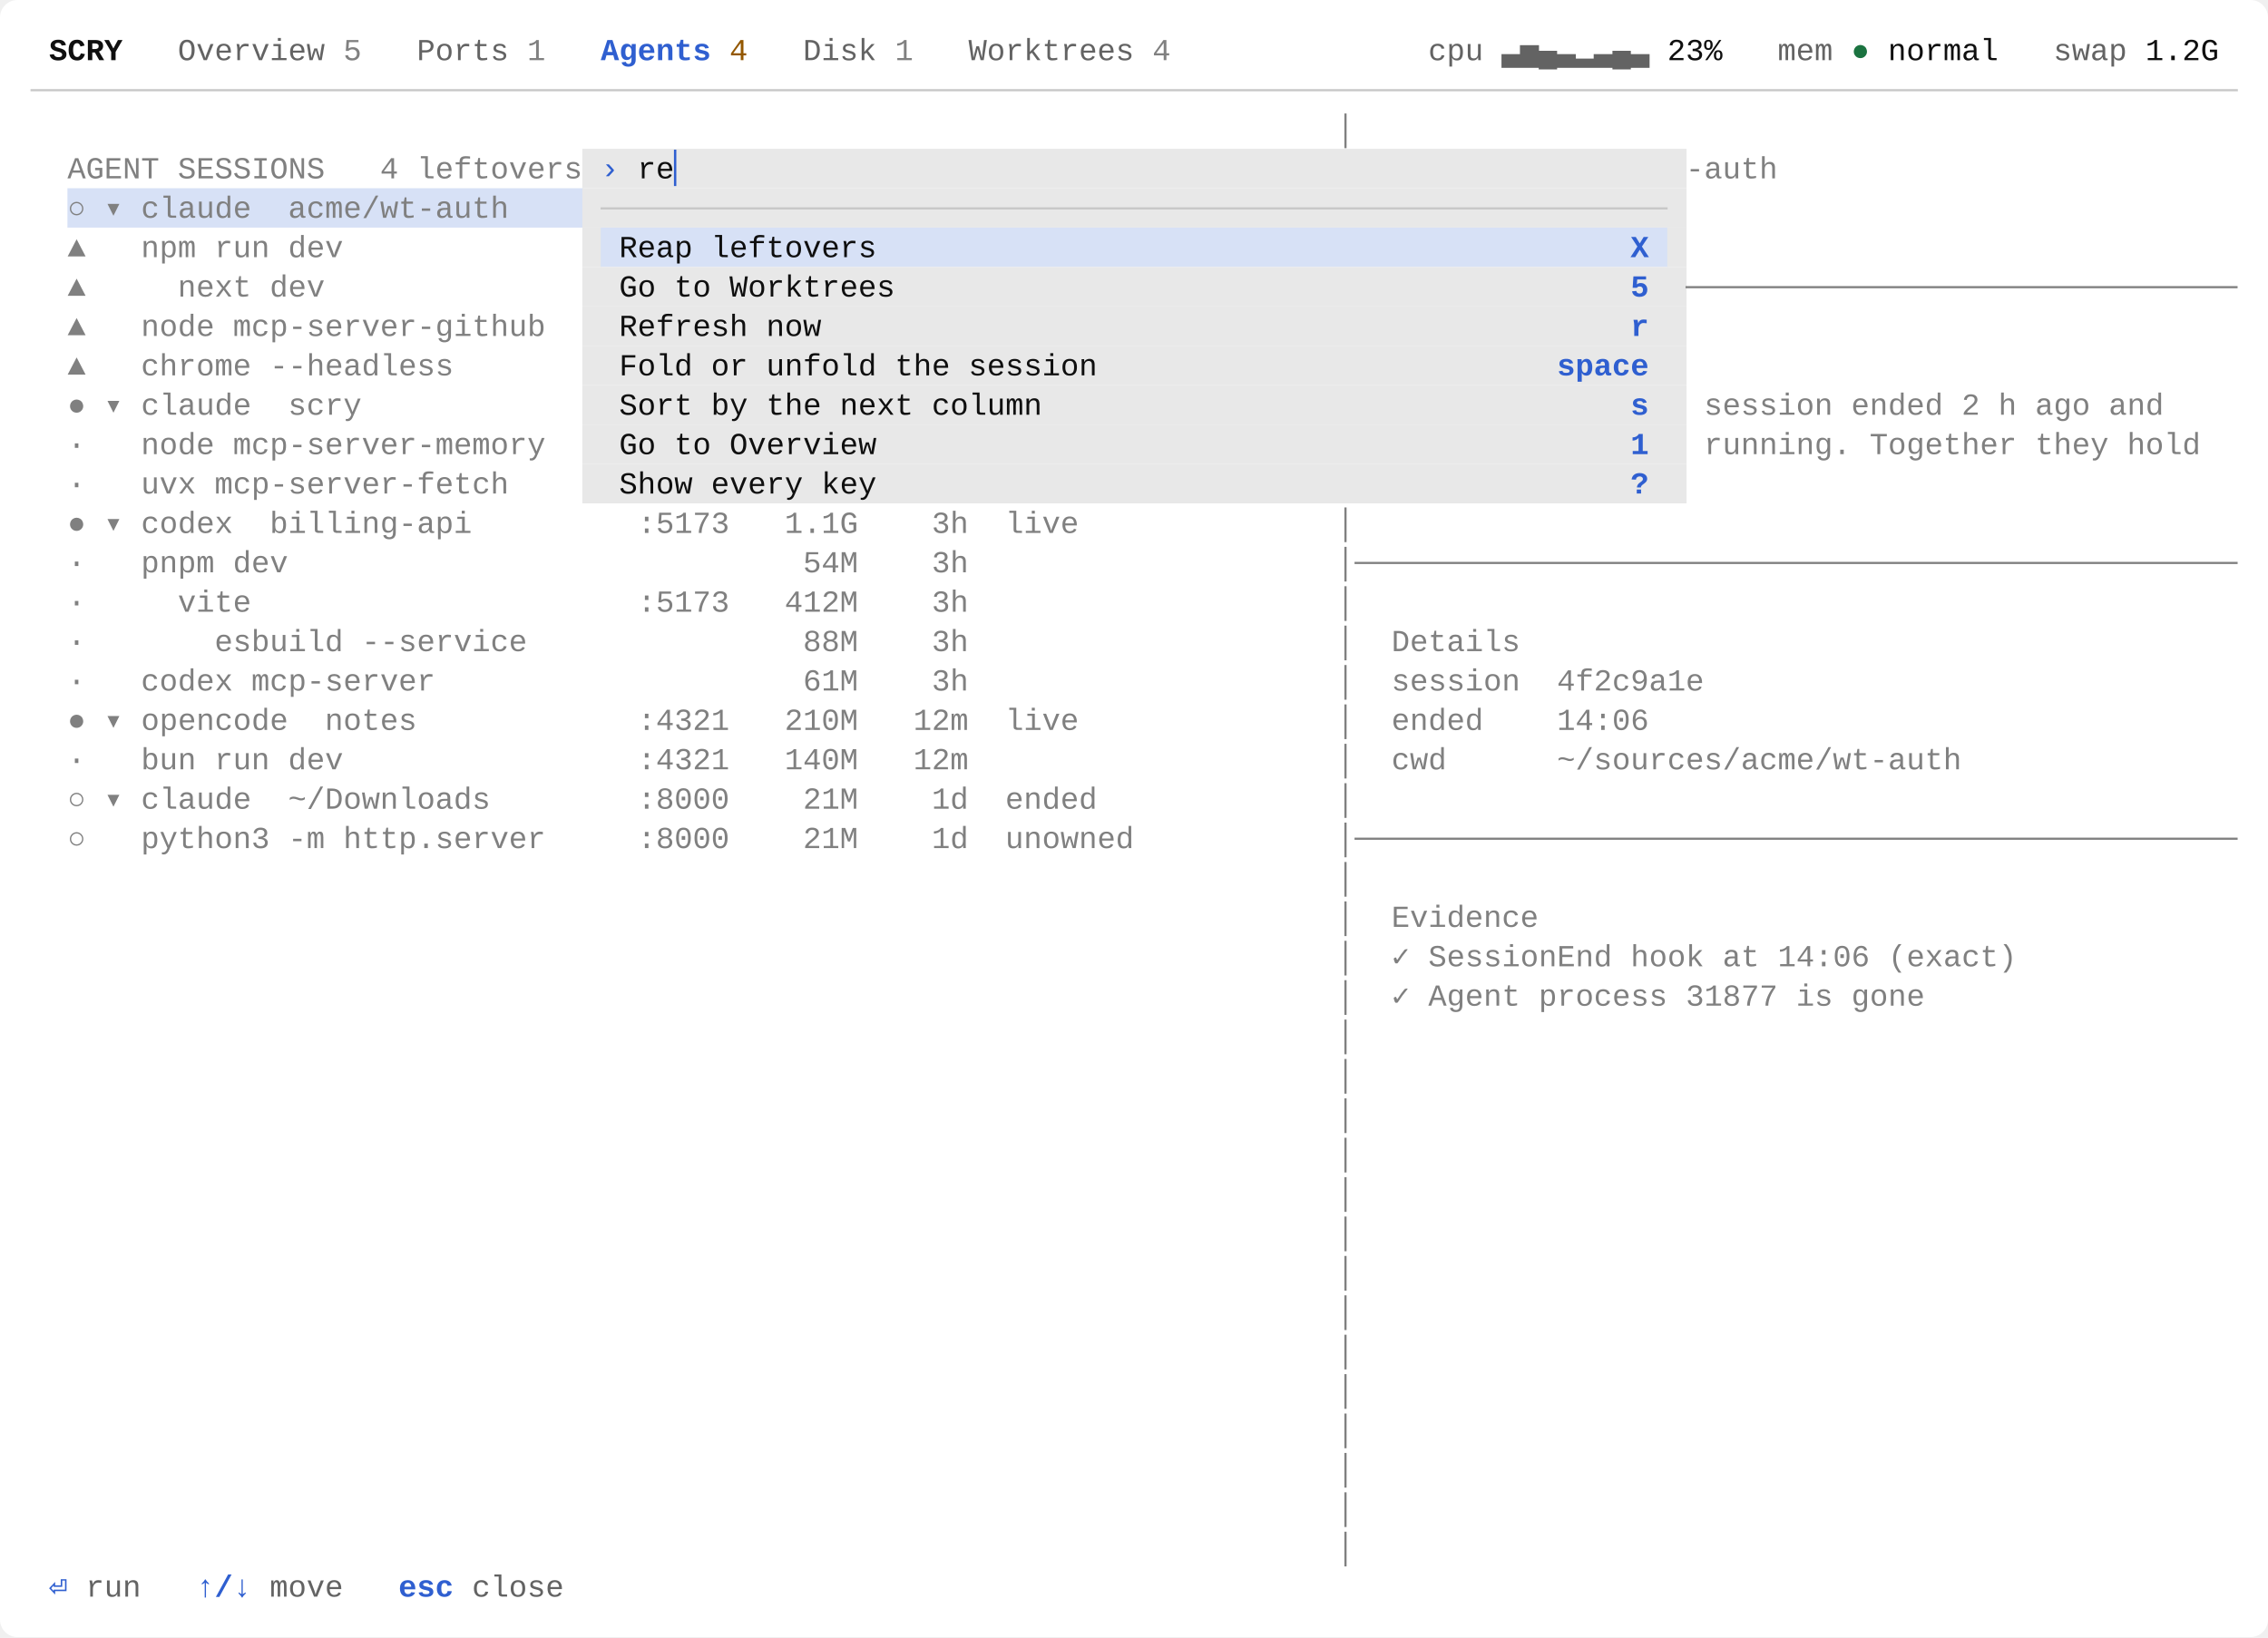
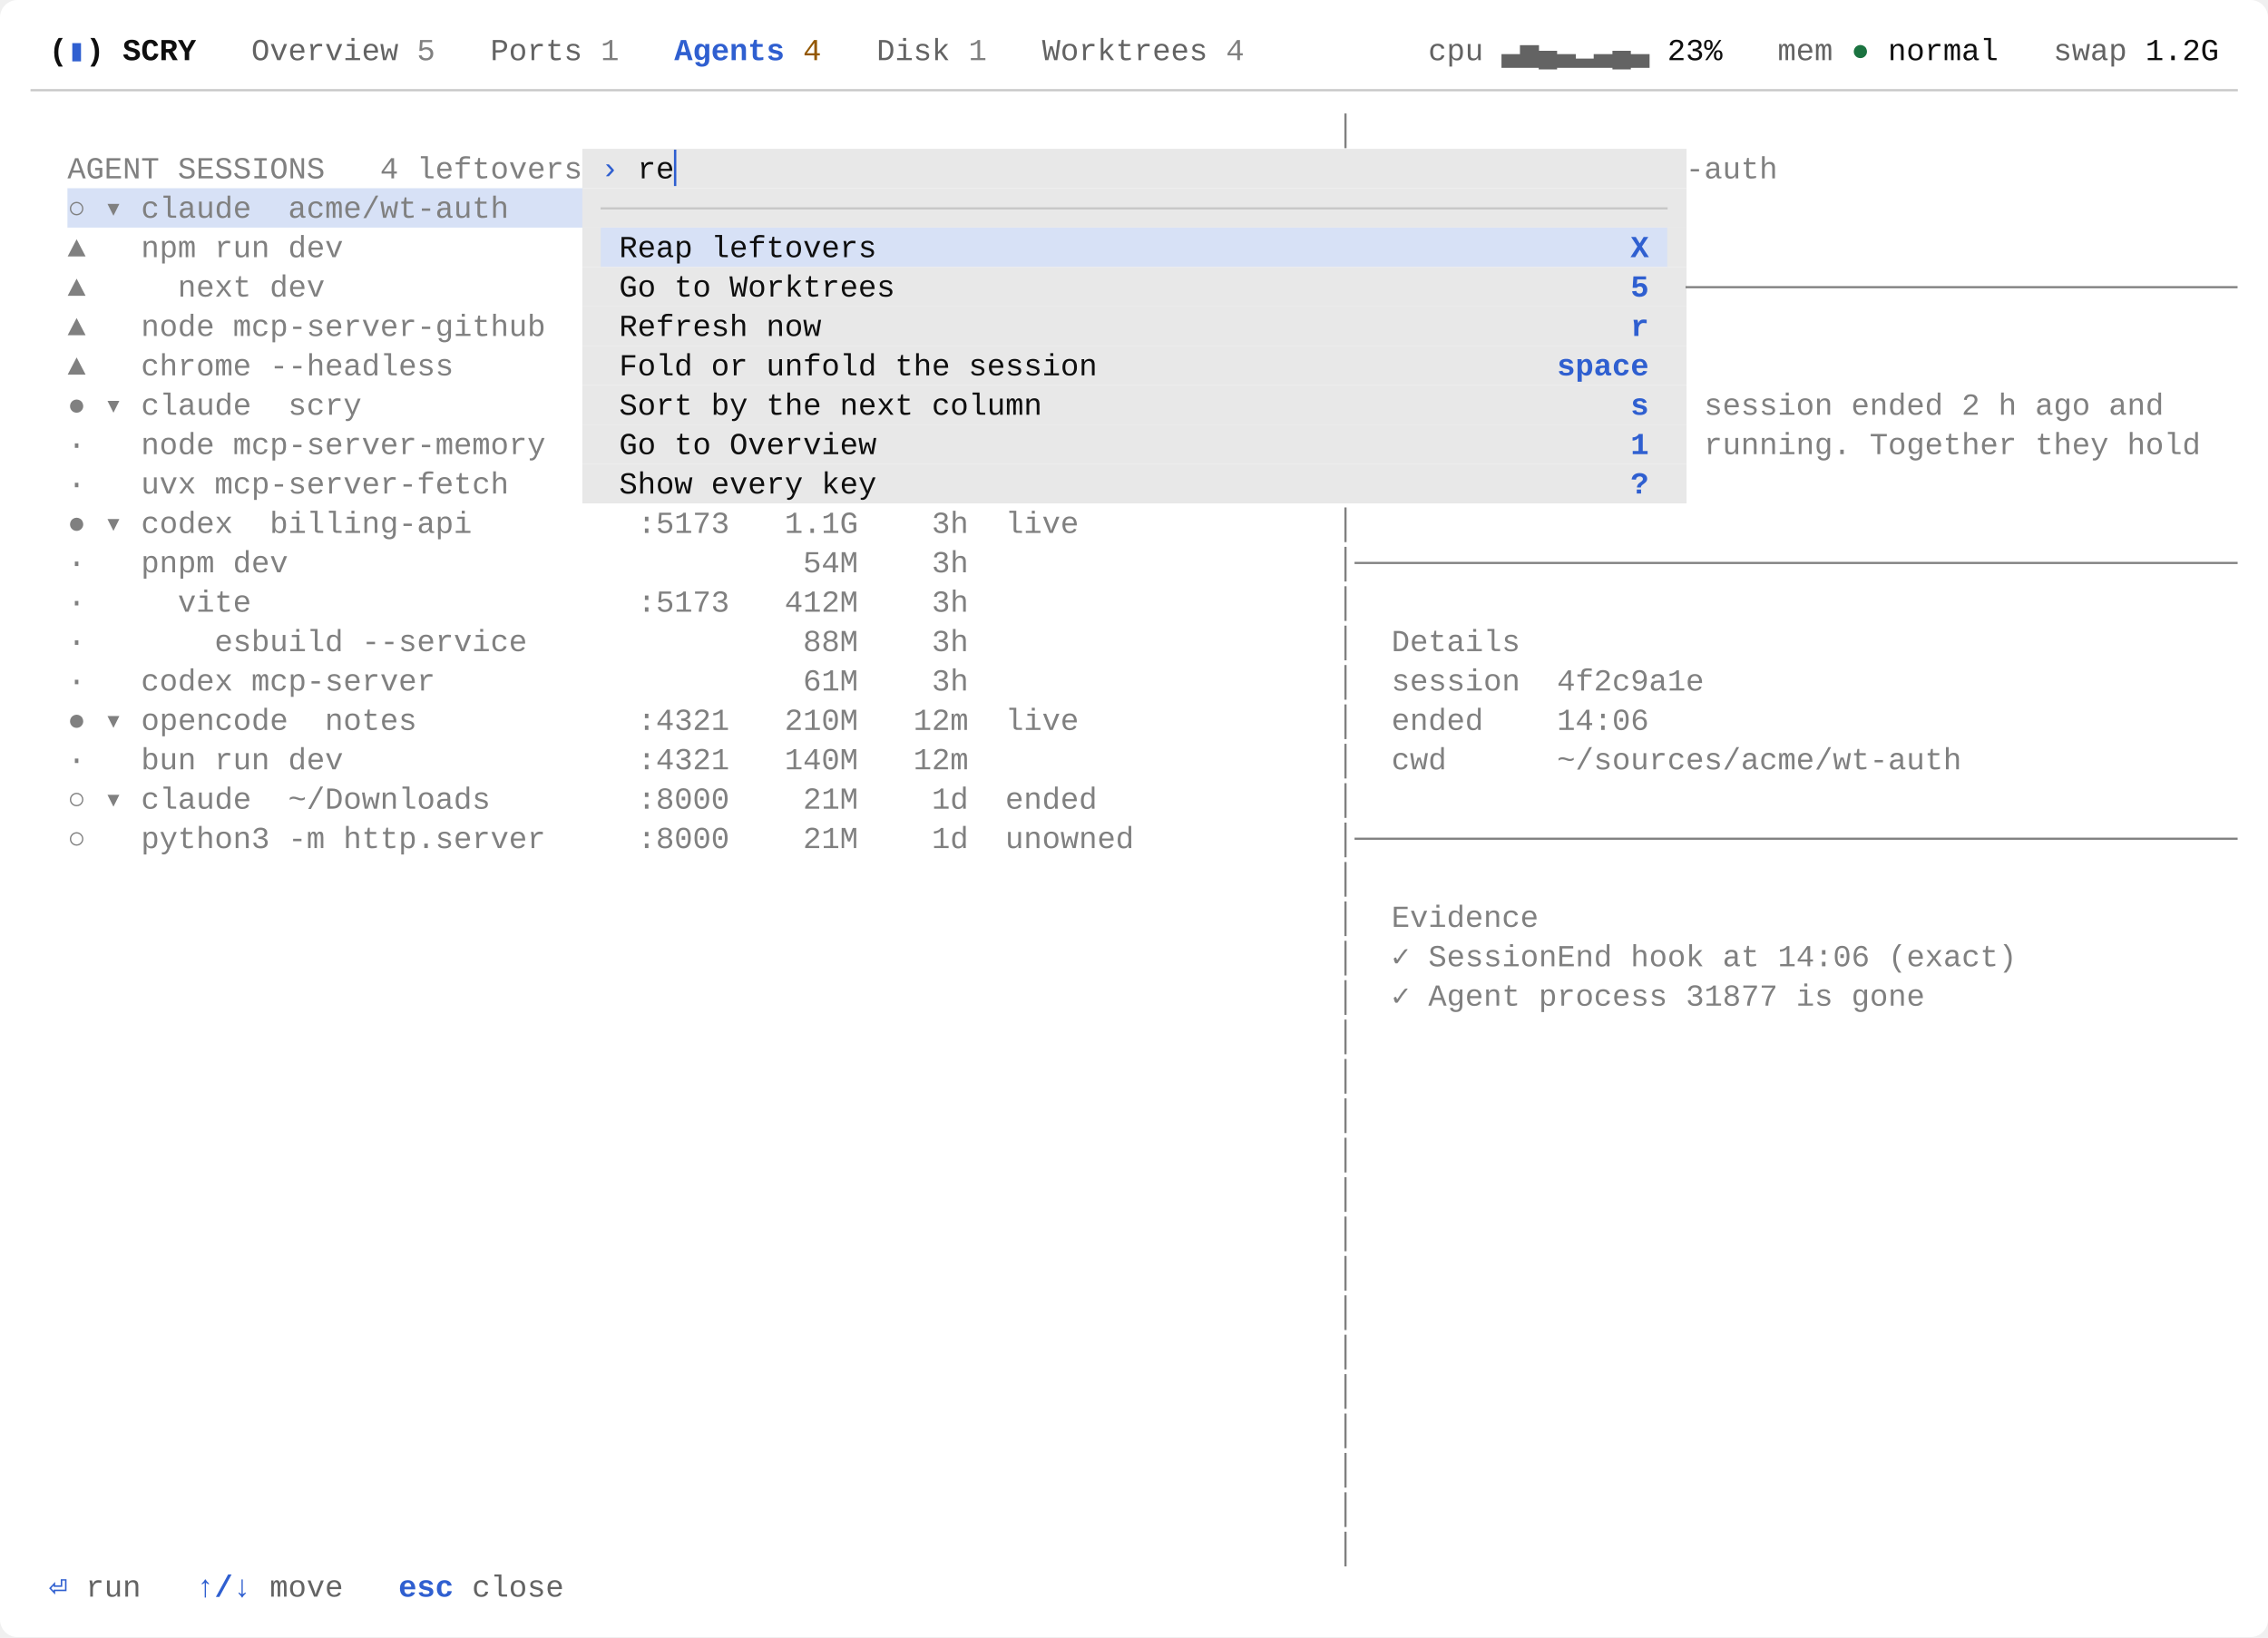
<svg xmlns="http://www.w3.org/2000/svg" width="1036" height="748" viewBox="0 0 1036 748">
  <style>text{font-family:ui-monospace,SFMono-Regular,"SF Mono",Menlo,Consolas,"Liberation Mono","DejaVu Sans Mono",monospace;font-size:14px;white-space:pre}</style>
  <rect width="1036" height="748" rx="8" fill="#ffffff" />
  <g transform="translate(14 14)">
-     <text x="8.4" y="13.5" fill="#0f0f0f" textLength="33.6" lengthAdjust="spacingAndGlyphs" xml:space="preserve" font-weight="700">SCRY</text>
-     <text x="67.2" y="13.5" fill="#636363" textLength="67.2" lengthAdjust="spacingAndGlyphs" xml:space="preserve">Overview</text>
-     <text x="142.8" y="13.5" fill="#808080" textLength="8.4" lengthAdjust="spacingAndGlyphs" xml:space="preserve">5</text>
-     <text x="176.4" y="13.5" fill="#636363" textLength="42.0" lengthAdjust="spacingAndGlyphs" xml:space="preserve">Ports</text>
-     <text x="226.8" y="13.5" fill="#808080" textLength="8.4" lengthAdjust="spacingAndGlyphs" xml:space="preserve">1</text>
-     <text x="260.4" y="13.5" fill="#2f5fd0" textLength="50.4" lengthAdjust="spacingAndGlyphs" xml:space="preserve" font-weight="700">Agents</text>
-     <text x="319.2" y="13.5" fill="#935700" textLength="8.4" lengthAdjust="spacingAndGlyphs" xml:space="preserve">4</text>
-     <text x="352.8" y="13.5" fill="#636363" textLength="33.6" lengthAdjust="spacingAndGlyphs" xml:space="preserve">Disk</text>
-     <text x="394.8" y="13.5" fill="#808080" textLength="8.4" lengthAdjust="spacingAndGlyphs" xml:space="preserve">1</text>
-     <text x="428.4" y="13.5" fill="#636363" textLength="75.6" lengthAdjust="spacingAndGlyphs" xml:space="preserve">Worktrees</text>
-     <text x="512.4" y="13.5" fill="#808080" textLength="8.4" lengthAdjust="spacingAndGlyphs" xml:space="preserve">4</text>
+     <text x="8.4" y="13.5" fill="#0f0f0f" textLength="8.4" lengthAdjust="spacingAndGlyphs" xml:space="preserve" font-weight="700">(</text>
+     <text x="16.8" y="13.5" fill="#2f5fd0" textLength="8.4" lengthAdjust="spacingAndGlyphs" xml:space="preserve">▮</text>
+     <text x="25.2" y="13.5" fill="#0f0f0f" textLength="50.4" lengthAdjust="spacingAndGlyphs" xml:space="preserve" font-weight="700">) SCRY</text>
+     <text x="100.8" y="13.5" fill="#636363" textLength="67.2" lengthAdjust="spacingAndGlyphs" xml:space="preserve">Overview</text>
+     <text x="176.4" y="13.5" fill="#808080" textLength="8.4" lengthAdjust="spacingAndGlyphs" xml:space="preserve">5</text>
+     <text x="210.0" y="13.5" fill="#636363" textLength="42.0" lengthAdjust="spacingAndGlyphs" xml:space="preserve">Ports</text>
+     <text x="260.4" y="13.5" fill="#808080" textLength="8.4" lengthAdjust="spacingAndGlyphs" xml:space="preserve">1</text>
+     <text x="294.0" y="13.5" fill="#2f5fd0" textLength="50.4" lengthAdjust="spacingAndGlyphs" xml:space="preserve" font-weight="700">Agents</text>
+     <text x="352.8" y="13.5" fill="#935700" textLength="8.4" lengthAdjust="spacingAndGlyphs" xml:space="preserve">4</text>
+     <text x="386.4" y="13.5" fill="#636363" textLength="33.6" lengthAdjust="spacingAndGlyphs" xml:space="preserve">Disk</text>
+     <text x="428.4" y="13.5" fill="#808080" textLength="8.4" lengthAdjust="spacingAndGlyphs" xml:space="preserve">1</text>
+     <text x="462.0" y="13.5" fill="#636363" textLength="75.6" lengthAdjust="spacingAndGlyphs" xml:space="preserve">Worktrees</text>
+     <text x="546.0" y="13.5" fill="#808080" textLength="8.4" lengthAdjust="spacingAndGlyphs" xml:space="preserve">4</text>
    <text x="638.4" y="13.5" fill="#636363" textLength="100.8" lengthAdjust="spacingAndGlyphs" xml:space="preserve">cpu ▃▅▄▃▂▃▄▃</text>
    <text x="747.6" y="13.5" fill="#0f0f0f" textLength="25.2" lengthAdjust="spacingAndGlyphs" xml:space="preserve">23%</text>
    <text x="798.0" y="13.5" fill="#636363" textLength="25.2" lengthAdjust="spacingAndGlyphs" xml:space="preserve">mem</text>
    <text x="831.6" y="13.5" fill="#1b7340" textLength="8.4" lengthAdjust="spacingAndGlyphs" xml:space="preserve">●</text>
    <text x="848.4" y="13.5" fill="#0f0f0f" textLength="50.4" lengthAdjust="spacingAndGlyphs" xml:space="preserve">normal</text>
    <text x="924.0" y="13.5" fill="#636363" textLength="33.6" lengthAdjust="spacingAndGlyphs" xml:space="preserve">swap</text>
    <text x="966.0" y="13.5" fill="#0f0f0f" textLength="33.6" lengthAdjust="spacingAndGlyphs" xml:space="preserve">1.2G</text>
    <text x="0.0" y="31.5" fill="#c7c7c7" textLength="1008.0" lengthAdjust="spacingAndGlyphs" xml:space="preserve">────────────────────────────────────────────────────────────────────────────────────────────────────────────────────────</text>
    <text x="596.4" y="49.5" fill="#808080" textLength="8.4" lengthAdjust="spacingAndGlyphs" xml:space="preserve">│</text>
    <rect x="252.0" y="54" width="504.4" height="18" fill="#e8e8e8" />
    <text x="16.8" y="67.5" fill="#808080" textLength="117.6" lengthAdjust="spacingAndGlyphs" xml:space="preserve">AGENT SESSIONS</text>
    <text x="159.6" y="67.5" fill="#808080" textLength="92.4" lengthAdjust="spacingAndGlyphs" xml:space="preserve">4 leftovers</text>
    <text x="260.4" y="67.5" fill="#2f5fd0" textLength="8.4" lengthAdjust="spacingAndGlyphs" xml:space="preserve">›</text>
    <text x="277.2" y="67.5" fill="#0f0f0f" textLength="16.8" lengthAdjust="spacingAndGlyphs" xml:space="preserve">re</text>
    <text x="294.0" y="67.5" fill="#2f5fd0" textLength="8.4" lengthAdjust="spacingAndGlyphs" xml:space="preserve">▏</text>
    <text x="756.0" y="67.5" fill="#808080" textLength="42.0" lengthAdjust="spacingAndGlyphs" xml:space="preserve">-auth</text>
    <rect x="16.8" y="72" width="235.6" height="18" fill="#d7e1f6" />
    <rect x="252.0" y="72" width="504.4" height="18" fill="#e8e8e8" />
    <text x="16.8" y="85.5" fill="#808080" textLength="84.0" lengthAdjust="spacingAndGlyphs" xml:space="preserve">○ ▾ claude</text>
    <text x="117.6" y="85.5" fill="#808080" textLength="100.8" lengthAdjust="spacingAndGlyphs" xml:space="preserve">acme/wt-auth</text>
    <text x="260.4" y="85.5" fill="#c7c7c7" textLength="487.2" lengthAdjust="spacingAndGlyphs" xml:space="preserve">──────────────────────────────────────────────────────────</text>
    <rect x="252.0" y="90" width="8.8" height="18" fill="#e8e8e8" />
    <rect x="260.4" y="90" width="487.6" height="18" fill="#d7e1f6" />
    <rect x="747.6" y="90" width="8.8" height="18" fill="#e8e8e8" />
    <text x="16.8" y="103.5" fill="#808080" textLength="8.4" lengthAdjust="spacingAndGlyphs" xml:space="preserve">▲</text>
    <text x="50.4" y="103.5" fill="#808080" textLength="92.4" lengthAdjust="spacingAndGlyphs" xml:space="preserve">npm run dev</text>
    <text x="268.8" y="103.5" fill="#0f0f0f" textLength="117.6" lengthAdjust="spacingAndGlyphs" xml:space="preserve">Reap leftovers</text>
    <text x="730.8" y="103.5" fill="#2f5fd0" textLength="8.4" lengthAdjust="spacingAndGlyphs" xml:space="preserve" font-weight="700">X</text>
    <rect x="252.0" y="108" width="504.4" height="18" fill="#e8e8e8" />
    <text x="16.8" y="121.5" fill="#808080" textLength="8.4" lengthAdjust="spacingAndGlyphs" xml:space="preserve">▲</text>
    <text x="67.2" y="121.5" fill="#808080" textLength="67.2" lengthAdjust="spacingAndGlyphs" xml:space="preserve">next dev</text>
    <text x="268.8" y="121.5" fill="#0f0f0f" textLength="126.0" lengthAdjust="spacingAndGlyphs" xml:space="preserve">Go to Worktrees</text>
    <text x="730.8" y="121.5" fill="#2f5fd0" textLength="8.4" lengthAdjust="spacingAndGlyphs" xml:space="preserve" font-weight="700">5</text>
    <text x="756.0" y="121.5" fill="#808080" textLength="252.0" lengthAdjust="spacingAndGlyphs" xml:space="preserve">──────────────────────────────</text>
    <rect x="252.0" y="126" width="504.4" height="18" fill="#e8e8e8" />
    <text x="16.8" y="139.5" fill="#808080" textLength="8.4" lengthAdjust="spacingAndGlyphs" xml:space="preserve">▲</text>
    <text x="50.4" y="139.5" fill="#808080" textLength="184.8" lengthAdjust="spacingAndGlyphs" xml:space="preserve">node mcp-server-github</text>
    <text x="268.8" y="139.5" fill="#0f0f0f" textLength="92.4" lengthAdjust="spacingAndGlyphs" xml:space="preserve">Refresh now</text>
    <text x="730.8" y="139.5" fill="#2f5fd0" textLength="8.4" lengthAdjust="spacingAndGlyphs" xml:space="preserve" font-weight="700">r</text>
    <rect x="252.0" y="144" width="504.4" height="18" fill="#e8e8e8" />
    <text x="16.8" y="157.5" fill="#808080" textLength="8.4" lengthAdjust="spacingAndGlyphs" xml:space="preserve">▲</text>
    <text x="50.4" y="157.5" fill="#808080" textLength="142.8" lengthAdjust="spacingAndGlyphs" xml:space="preserve">chrome --headless</text>
    <text x="268.8" y="157.5" fill="#0f0f0f" textLength="218.4" lengthAdjust="spacingAndGlyphs" xml:space="preserve">Fold or unfold the session</text>
    <text x="697.2" y="157.5" fill="#2f5fd0" textLength="42.0" lengthAdjust="spacingAndGlyphs" xml:space="preserve" font-weight="700">space</text>
    <rect x="252.0" y="162" width="504.4" height="18" fill="#e8e8e8" />
    <text x="16.8" y="175.5" fill="#808080" textLength="84.0" lengthAdjust="spacingAndGlyphs" xml:space="preserve">● ▾ claude</text>
    <text x="117.6" y="175.5" fill="#808080" textLength="33.6" lengthAdjust="spacingAndGlyphs" xml:space="preserve">scry</text>
    <text x="268.8" y="175.5" fill="#0f0f0f" textLength="193.2" lengthAdjust="spacingAndGlyphs" xml:space="preserve">Sort by the next column</text>
    <text x="730.8" y="175.5" fill="#2f5fd0" textLength="8.4" lengthAdjust="spacingAndGlyphs" xml:space="preserve" font-weight="700">s</text>
    <text x="764.4" y="175.5" fill="#808080" textLength="210.0" lengthAdjust="spacingAndGlyphs" xml:space="preserve">session ended 2 h ago and</text>
    <rect x="252.0" y="180" width="504.4" height="18" fill="#e8e8e8" />
    <text x="16.8" y="193.5" fill="#808080" textLength="8.4" lengthAdjust="spacingAndGlyphs" xml:space="preserve">·</text>
    <text x="50.4" y="193.5" fill="#808080" textLength="184.8" lengthAdjust="spacingAndGlyphs" xml:space="preserve">node mcp-server-memory</text>
    <text x="268.8" y="193.5" fill="#0f0f0f" textLength="117.6" lengthAdjust="spacingAndGlyphs" xml:space="preserve">Go to Overview</text>
    <text x="730.8" y="193.5" fill="#2f5fd0" textLength="8.4" lengthAdjust="spacingAndGlyphs" xml:space="preserve" font-weight="700">1</text>
    <text x="764.4" y="193.5" fill="#808080" textLength="226.8" lengthAdjust="spacingAndGlyphs" xml:space="preserve">running. Together they hold</text>
    <rect x="252.0" y="198" width="504.4" height="18" fill="#e8e8e8" />
    <text x="16.8" y="211.5" fill="#808080" textLength="8.4" lengthAdjust="spacingAndGlyphs" xml:space="preserve">·</text>
    <text x="50.4" y="211.5" fill="#808080" textLength="168.0" lengthAdjust="spacingAndGlyphs" xml:space="preserve">uvx mcp-server-fetch</text>
    <text x="268.8" y="211.5" fill="#0f0f0f" textLength="117.6" lengthAdjust="spacingAndGlyphs" xml:space="preserve">Show every key</text>
    <text x="730.8" y="211.5" fill="#2f5fd0" textLength="8.4" lengthAdjust="spacingAndGlyphs" xml:space="preserve" font-weight="700">?</text>
    <text x="16.8" y="229.5" fill="#808080" textLength="75.6" lengthAdjust="spacingAndGlyphs" xml:space="preserve">● ▾ codex</text>
    <text x="109.2" y="229.5" fill="#808080" textLength="92.4" lengthAdjust="spacingAndGlyphs" xml:space="preserve">billing-api</text>
    <text x="277.2" y="229.5" fill="#808080" textLength="42.0" lengthAdjust="spacingAndGlyphs" xml:space="preserve">:5173</text>
    <text x="344.4" y="229.5" fill="#808080" textLength="33.6" lengthAdjust="spacingAndGlyphs" xml:space="preserve">1.1G</text>
    <text x="411.6" y="229.5" fill="#808080" textLength="16.8" lengthAdjust="spacingAndGlyphs" xml:space="preserve">3h</text>
    <text x="445.2" y="229.5" fill="#808080" textLength="33.6" lengthAdjust="spacingAndGlyphs" xml:space="preserve">live</text>
    <text x="596.4" y="229.5" fill="#808080" textLength="8.4" lengthAdjust="spacingAndGlyphs" xml:space="preserve">│</text>
    <text x="16.8" y="247.5" fill="#808080" textLength="8.4" lengthAdjust="spacingAndGlyphs" xml:space="preserve">·</text>
    <text x="50.4" y="247.5" fill="#808080" textLength="67.2" lengthAdjust="spacingAndGlyphs" xml:space="preserve">pnpm dev</text>
    <text x="352.8" y="247.5" fill="#808080" textLength="25.2" lengthAdjust="spacingAndGlyphs" xml:space="preserve">54M</text>
    <text x="411.6" y="247.5" fill="#808080" textLength="16.8" lengthAdjust="spacingAndGlyphs" xml:space="preserve">3h</text>
    <text x="596.4" y="247.5" fill="#808080" textLength="411.6" lengthAdjust="spacingAndGlyphs" xml:space="preserve">│────────────────────────────────────────────────</text>
    <text x="16.8" y="265.5" fill="#808080" textLength="8.4" lengthAdjust="spacingAndGlyphs" xml:space="preserve">·</text>
    <text x="67.2" y="265.5" fill="#808080" textLength="33.6" lengthAdjust="spacingAndGlyphs" xml:space="preserve">vite</text>
    <text x="277.2" y="265.5" fill="#808080" textLength="42.0" lengthAdjust="spacingAndGlyphs" xml:space="preserve">:5173</text>
    <text x="344.4" y="265.5" fill="#808080" textLength="33.6" lengthAdjust="spacingAndGlyphs" xml:space="preserve">412M</text>
    <text x="411.6" y="265.5" fill="#808080" textLength="16.8" lengthAdjust="spacingAndGlyphs" xml:space="preserve">3h</text>
    <text x="596.4" y="265.5" fill="#808080" textLength="8.4" lengthAdjust="spacingAndGlyphs" xml:space="preserve">│</text>
    <text x="16.8" y="283.5" fill="#808080" textLength="8.4" lengthAdjust="spacingAndGlyphs" xml:space="preserve">·</text>
    <text x="84.0" y="283.5" fill="#808080" textLength="142.8" lengthAdjust="spacingAndGlyphs" xml:space="preserve">esbuild --service</text>
    <text x="352.8" y="283.5" fill="#808080" textLength="25.2" lengthAdjust="spacingAndGlyphs" xml:space="preserve">88M</text>
    <text x="411.6" y="283.5" fill="#808080" textLength="16.8" lengthAdjust="spacingAndGlyphs" xml:space="preserve">3h</text>
    <text x="596.4" y="283.5" fill="#808080" textLength="8.4" lengthAdjust="spacingAndGlyphs" xml:space="preserve">│</text>
    <text x="621.6" y="283.5" fill="#808080" textLength="58.8" lengthAdjust="spacingAndGlyphs" xml:space="preserve">Details</text>
    <text x="16.8" y="301.5" fill="#808080" textLength="8.4" lengthAdjust="spacingAndGlyphs" xml:space="preserve">·</text>
    <text x="50.4" y="301.5" fill="#808080" textLength="134.4" lengthAdjust="spacingAndGlyphs" xml:space="preserve">codex mcp-server</text>
    <text x="352.8" y="301.5" fill="#808080" textLength="25.2" lengthAdjust="spacingAndGlyphs" xml:space="preserve">61M</text>
    <text x="411.6" y="301.5" fill="#808080" textLength="16.8" lengthAdjust="spacingAndGlyphs" xml:space="preserve">3h</text>
    <text x="596.4" y="301.5" fill="#808080" textLength="8.4" lengthAdjust="spacingAndGlyphs" xml:space="preserve">│</text>
    <text x="621.6" y="301.5" fill="#808080" textLength="58.8" lengthAdjust="spacingAndGlyphs" xml:space="preserve">session</text>
    <text x="697.2" y="301.5" fill="#808080" textLength="67.2" lengthAdjust="spacingAndGlyphs" xml:space="preserve">4f2c9a1e</text>
    <text x="16.8" y="319.5" fill="#808080" textLength="100.8" lengthAdjust="spacingAndGlyphs" xml:space="preserve">● ▾ opencode</text>
    <text x="134.4" y="319.5" fill="#808080" textLength="42.0" lengthAdjust="spacingAndGlyphs" xml:space="preserve">notes</text>
    <text x="277.2" y="319.5" fill="#808080" textLength="42.0" lengthAdjust="spacingAndGlyphs" xml:space="preserve">:4321</text>
    <text x="344.4" y="319.5" fill="#808080" textLength="33.6" lengthAdjust="spacingAndGlyphs" xml:space="preserve">210M</text>
    <text x="403.2" y="319.5" fill="#808080" textLength="25.2" lengthAdjust="spacingAndGlyphs" xml:space="preserve">12m</text>
    <text x="445.2" y="319.5" fill="#808080" textLength="33.6" lengthAdjust="spacingAndGlyphs" xml:space="preserve">live</text>
    <text x="596.4" y="319.5" fill="#808080" textLength="8.4" lengthAdjust="spacingAndGlyphs" xml:space="preserve">│</text>
    <text x="621.6" y="319.5" fill="#808080" textLength="42.0" lengthAdjust="spacingAndGlyphs" xml:space="preserve">ended</text>
    <text x="697.2" y="319.5" fill="#808080" textLength="42.0" lengthAdjust="spacingAndGlyphs" xml:space="preserve">14:06</text>
    <text x="16.8" y="337.5" fill="#808080" textLength="8.4" lengthAdjust="spacingAndGlyphs" xml:space="preserve">·</text>
    <text x="50.4" y="337.5" fill="#808080" textLength="92.4" lengthAdjust="spacingAndGlyphs" xml:space="preserve">bun run dev</text>
    <text x="277.2" y="337.5" fill="#808080" textLength="42.0" lengthAdjust="spacingAndGlyphs" xml:space="preserve">:4321</text>
    <text x="344.4" y="337.5" fill="#808080" textLength="33.6" lengthAdjust="spacingAndGlyphs" xml:space="preserve">140M</text>
    <text x="403.2" y="337.5" fill="#808080" textLength="25.2" lengthAdjust="spacingAndGlyphs" xml:space="preserve">12m</text>
    <text x="596.4" y="337.5" fill="#808080" textLength="8.4" lengthAdjust="spacingAndGlyphs" xml:space="preserve">│</text>
    <text x="621.6" y="337.5" fill="#808080" textLength="25.2" lengthAdjust="spacingAndGlyphs" xml:space="preserve">cwd</text>
    <text x="697.2" y="337.5" fill="#808080" textLength="184.8" lengthAdjust="spacingAndGlyphs" xml:space="preserve">~/sources/acme/wt-auth</text>
    <text x="16.8" y="355.5" fill="#808080" textLength="84.0" lengthAdjust="spacingAndGlyphs" xml:space="preserve">○ ▾ claude</text>
    <text x="117.6" y="355.5" fill="#808080" textLength="92.4" lengthAdjust="spacingAndGlyphs" xml:space="preserve">~/Downloads</text>
    <text x="277.2" y="355.5" fill="#808080" textLength="42.0" lengthAdjust="spacingAndGlyphs" xml:space="preserve">:8000</text>
    <text x="352.8" y="355.5" fill="#808080" textLength="25.2" lengthAdjust="spacingAndGlyphs" xml:space="preserve">21M</text>
    <text x="411.6" y="355.5" fill="#808080" textLength="16.8" lengthAdjust="spacingAndGlyphs" xml:space="preserve">1d</text>
    <text x="445.2" y="355.5" fill="#808080" textLength="42.0" lengthAdjust="spacingAndGlyphs" xml:space="preserve">ended</text>
    <text x="596.4" y="355.5" fill="#808080" textLength="8.4" lengthAdjust="spacingAndGlyphs" xml:space="preserve">│</text>
    <text x="16.8" y="373.5" fill="#808080" textLength="8.4" lengthAdjust="spacingAndGlyphs" xml:space="preserve">○</text>
    <text x="50.4" y="373.5" fill="#808080" textLength="184.8" lengthAdjust="spacingAndGlyphs" xml:space="preserve">python3 -m http.server</text>
    <text x="277.2" y="373.5" fill="#808080" textLength="42.0" lengthAdjust="spacingAndGlyphs" xml:space="preserve">:8000</text>
    <text x="352.8" y="373.5" fill="#808080" textLength="25.2" lengthAdjust="spacingAndGlyphs" xml:space="preserve">21M</text>
    <text x="411.6" y="373.5" fill="#808080" textLength="16.8" lengthAdjust="spacingAndGlyphs" xml:space="preserve">1d</text>
    <text x="445.2" y="373.5" fill="#808080" textLength="58.8" lengthAdjust="spacingAndGlyphs" xml:space="preserve">unowned</text>
    <text x="596.4" y="373.5" fill="#808080" textLength="411.6" lengthAdjust="spacingAndGlyphs" xml:space="preserve">│────────────────────────────────────────────────</text>
    <text x="596.4" y="391.5" fill="#808080" textLength="8.4" lengthAdjust="spacingAndGlyphs" xml:space="preserve">│</text>
    <text x="596.4" y="409.5" fill="#808080" textLength="8.4" lengthAdjust="spacingAndGlyphs" xml:space="preserve">│</text>
    <text x="621.6" y="409.5" fill="#808080" textLength="67.2" lengthAdjust="spacingAndGlyphs" xml:space="preserve">Evidence</text>
    <text x="596.4" y="427.5" fill="#808080" textLength="8.4" lengthAdjust="spacingAndGlyphs" xml:space="preserve">│</text>
    <text x="621.6" y="427.5" fill="#808080" textLength="285.6" lengthAdjust="spacingAndGlyphs" xml:space="preserve">✓ SessionEnd hook at 14:06 (exact)</text>
    <text x="596.4" y="445.5" fill="#808080" textLength="8.4" lengthAdjust="spacingAndGlyphs" xml:space="preserve">│</text>
    <text x="621.6" y="445.5" fill="#808080" textLength="243.6" lengthAdjust="spacingAndGlyphs" xml:space="preserve">✓ Agent process 31877 is gone</text>
    <text x="596.4" y="463.5" fill="#808080" textLength="8.4" lengthAdjust="spacingAndGlyphs" xml:space="preserve">│</text>
    <text x="596.4" y="481.5" fill="#808080" textLength="8.4" lengthAdjust="spacingAndGlyphs" xml:space="preserve">│</text>
    <text x="596.4" y="499.5" fill="#808080" textLength="8.4" lengthAdjust="spacingAndGlyphs" xml:space="preserve">│</text>
    <text x="596.4" y="517.5" fill="#808080" textLength="8.4" lengthAdjust="spacingAndGlyphs" xml:space="preserve">│</text>
    <text x="596.4" y="535.5" fill="#808080" textLength="8.4" lengthAdjust="spacingAndGlyphs" xml:space="preserve">│</text>
    <text x="596.4" y="553.5" fill="#808080" textLength="8.4" lengthAdjust="spacingAndGlyphs" xml:space="preserve">│</text>
    <text x="596.4" y="571.5" fill="#808080" textLength="8.4" lengthAdjust="spacingAndGlyphs" xml:space="preserve">│</text>
    <text x="596.4" y="589.5" fill="#808080" textLength="8.4" lengthAdjust="spacingAndGlyphs" xml:space="preserve">│</text>
    <text x="596.4" y="607.5" fill="#808080" textLength="8.4" lengthAdjust="spacingAndGlyphs" xml:space="preserve">│</text>
    <text x="596.4" y="625.5" fill="#808080" textLength="8.4" lengthAdjust="spacingAndGlyphs" xml:space="preserve">│</text>
    <text x="596.4" y="643.5" fill="#808080" textLength="8.4" lengthAdjust="spacingAndGlyphs" xml:space="preserve">│</text>
    <text x="596.4" y="661.5" fill="#808080" textLength="8.4" lengthAdjust="spacingAndGlyphs" xml:space="preserve">│</text>
    <text x="596.4" y="679.5" fill="#808080" textLength="8.4" lengthAdjust="spacingAndGlyphs" xml:space="preserve">│</text>
    <text x="596.4" y="697.5" fill="#808080" textLength="8.4" lengthAdjust="spacingAndGlyphs" xml:space="preserve">│</text>
    <text x="8.4" y="715.5" fill="#2f5fd0" textLength="8.4" lengthAdjust="spacingAndGlyphs" xml:space="preserve" font-weight="700">⏎</text>
    <text x="25.2" y="715.5" fill="#636363" textLength="25.2" lengthAdjust="spacingAndGlyphs" xml:space="preserve">run</text>
    <text x="75.6" y="715.5" fill="#2f5fd0" textLength="25.2" lengthAdjust="spacingAndGlyphs" xml:space="preserve" font-weight="700">↑/↓</text>
    <text x="109.2" y="715.5" fill="#636363" textLength="33.6" lengthAdjust="spacingAndGlyphs" xml:space="preserve">move</text>
    <text x="168.0" y="715.5" fill="#2f5fd0" textLength="25.2" lengthAdjust="spacingAndGlyphs" xml:space="preserve" font-weight="700">esc</text>
    <text x="201.6" y="715.5" fill="#636363" textLength="42.0" lengthAdjust="spacingAndGlyphs" xml:space="preserve">close</text>
  </g>
</svg>
